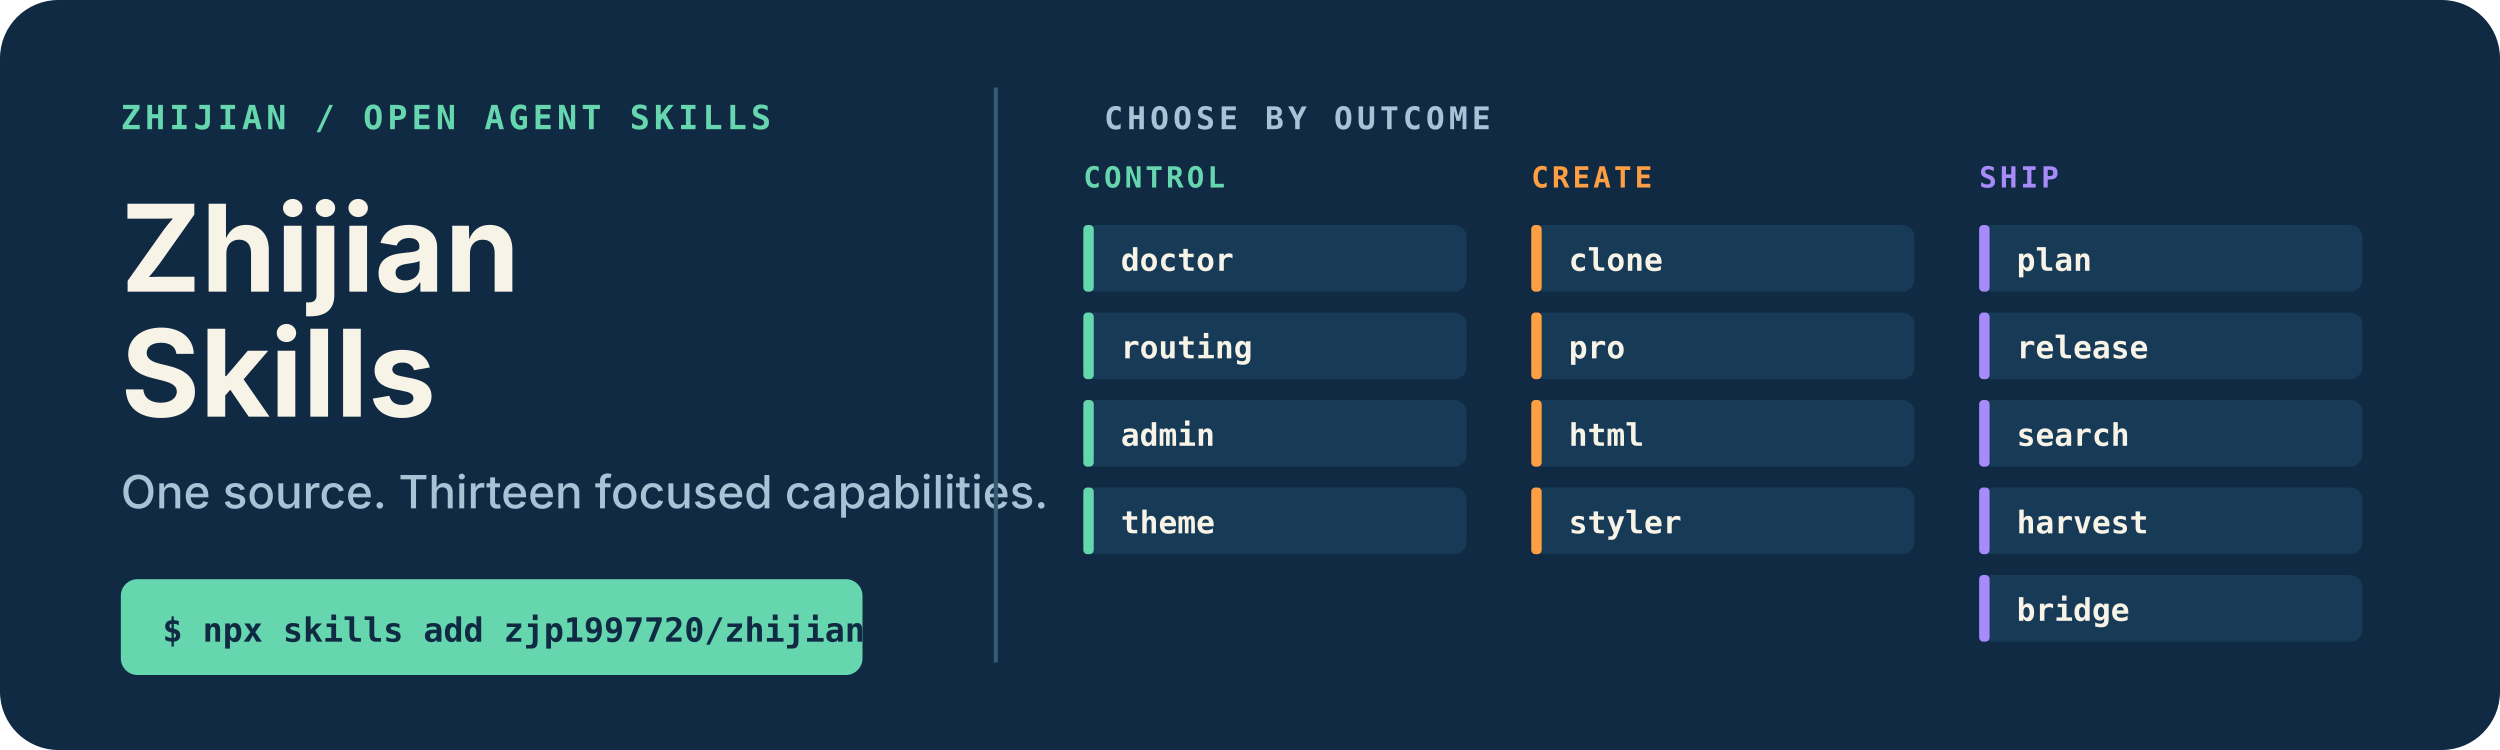
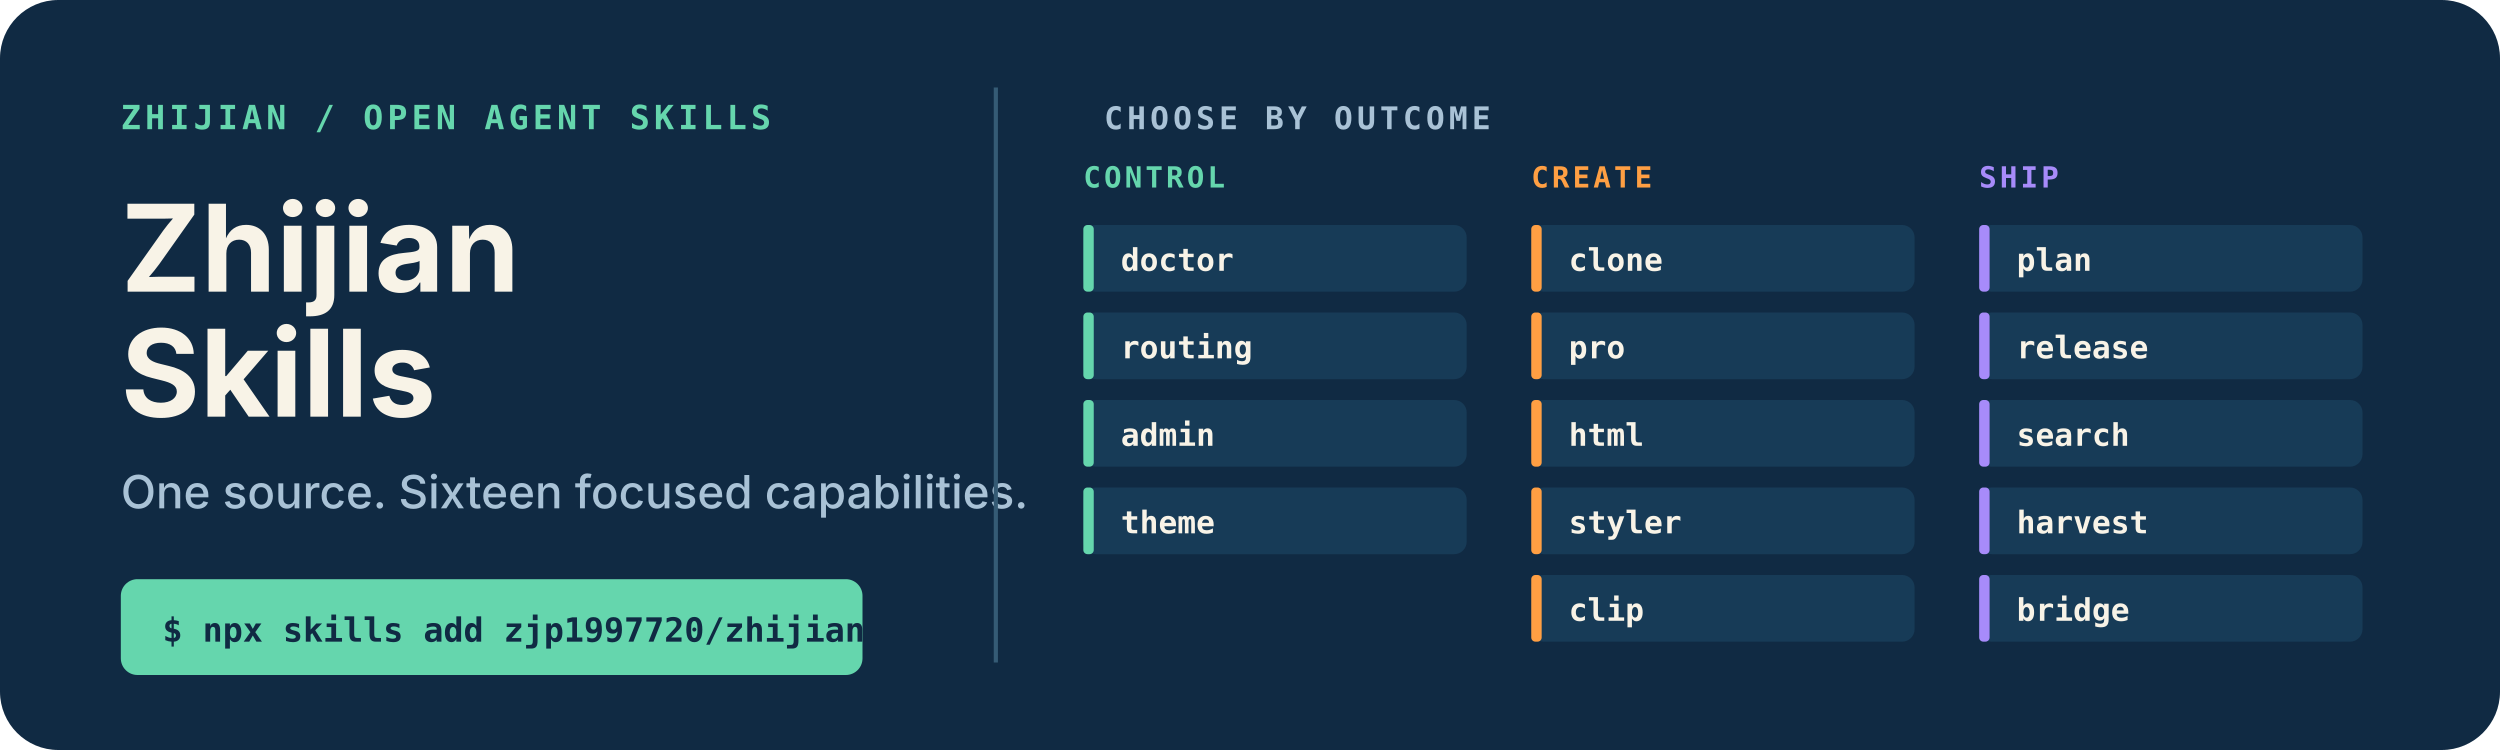
<svg xmlns="http://www.w3.org/2000/svg" viewBox="0 0 1200 360" role="img" aria-labelledby="title desc" data-composition="portfolio-outcome-map">
  <rect width="1200" height="360" rx="28" fill="#102A43" />
  <g data-composition="portfolio-outcome-map">
    <text x="58" y="62" fill="#65D6AD" font-family="ui-monospace,'SFMono-Regular',Menlo,monospace" font-size="16" font-weight="650" letter-spacing="2">ZHIJIAN / OPEN AGENT SKILLS</text>
    <text x="58" y="140" fill="#F8F3E7" font-family="-apple-system,BlinkMacSystemFont,'Segoe UI','PingFang SC',sans-serif" font-size="58" font-weight="700">Zhijian</text>
    <text x="58" y="200" fill="#F8F3E7" font-family="-apple-system,BlinkMacSystemFont,'Segoe UI','PingFang SC',sans-serif" font-size="58" font-weight="700">Skills</text>
-     <text x="58" y="244" fill="#A9C2D6" font-family="-apple-system,BlinkMacSystemFont,'Segoe UI','PingFang SC',sans-serif" font-size="22" font-weight="450">One source. Thirteen focused capabilities.</text>
+     <text x="58" y="244" fill="#A9C2D6" font-family="-apple-system,BlinkMacSystemFont,'Segoe UI','PingFang SC',sans-serif" font-size="22" font-weight="450">One source. Sixteen focused capabilities.</text>
    <rect x="58" y="278" width="356" height="46" rx="8" fill="#65D6AD" stroke="none" stroke-width="1" />
    <text x="78" y="308" fill="#102A43" font-family="ui-monospace,'SFMono-Regular',Menlo,monospace" font-size="16" font-weight="700">$ npx skills add zjp1997720/zhijian-skills</text>
    <line x1="478" y1="42" x2="478" y2="318" stroke="#355B75" stroke-width="2" />
    <text x="530" y="62" fill="#A9C2D6" font-family="ui-monospace,'SFMono-Regular',Menlo,monospace" font-size="15" font-weight="650" letter-spacing="2">CHOOSE BY OUTCOME</text>
    <text x="520" y="90" fill="#65D6AD" font-family="ui-monospace,'SFMono-Regular',Menlo,monospace" font-size="14" font-weight="700" letter-spacing="1.5">CONTROL</text>
    <rect x="520" y="108" width="184" height="32" rx="6" fill="#173B57" stroke="none" stroke-width="1" />
    <rect x="520" y="108" width="5" height="32" rx="2" fill="#65D6AD" stroke="none" stroke-width="1" />
    <text x="538" y="130" fill="#F8F3E7" font-family="ui-monospace,'SFMono-Regular',Menlo,monospace" font-size="15" font-weight="600">doctor</text>
    <rect x="520" y="150" width="184" height="32" rx="6" fill="#173B57" stroke="none" stroke-width="1" />
    <rect x="520" y="150" width="5" height="32" rx="2" fill="#65D6AD" stroke="none" stroke-width="1" />
    <text x="538" y="172" fill="#F8F3E7" font-family="ui-monospace,'SFMono-Regular',Menlo,monospace" font-size="15" font-weight="600">routing</text>
    <rect x="520" y="192" width="184" height="32" rx="6" fill="#173B57" stroke="none" stroke-width="1" />
    <rect x="520" y="192" width="5" height="32" rx="2" fill="#65D6AD" stroke="none" stroke-width="1" />
    <text x="538" y="214" fill="#F8F3E7" font-family="ui-monospace,'SFMono-Regular',Menlo,monospace" font-size="15" font-weight="600">admin</text>
    <rect x="520" y="234" width="184" height="32" rx="6" fill="#173B57" stroke="none" stroke-width="1" />
    <rect x="520" y="234" width="5" height="32" rx="2" fill="#65D6AD" stroke="none" stroke-width="1" />
    <text x="538" y="256" fill="#F8F3E7" font-family="ui-monospace,'SFMono-Regular',Menlo,monospace" font-size="15" font-weight="600">theme</text>
    <text x="735" y="90" fill="#FF9F43" font-family="ui-monospace,'SFMono-Regular',Menlo,monospace" font-size="14" font-weight="700" letter-spacing="1.5">CREATE</text>
    <rect x="735" y="108" width="184" height="32" rx="6" fill="#173B57" stroke="none" stroke-width="1" />
    <rect x="735" y="108" width="5" height="32" rx="2" fill="#FF9F43" stroke="none" stroke-width="1" />
    <text x="753" y="130" fill="#F8F3E7" font-family="ui-monospace,'SFMono-Regular',Menlo,monospace" font-size="15" font-weight="600">clone</text>
    <rect x="735" y="150" width="184" height="32" rx="6" fill="#173B57" stroke="none" stroke-width="1" />
    <rect x="735" y="150" width="5" height="32" rx="2" fill="#FF9F43" stroke="none" stroke-width="1" />
    <text x="753" y="172" fill="#F8F3E7" font-family="ui-monospace,'SFMono-Regular',Menlo,monospace" font-size="15" font-weight="600">pro</text>
    <rect x="735" y="192" width="184" height="32" rx="6" fill="#173B57" stroke="none" stroke-width="1" />
    <rect x="735" y="192" width="5" height="32" rx="2" fill="#FF9F43" stroke="none" stroke-width="1" />
    <text x="753" y="214" fill="#F8F3E7" font-family="ui-monospace,'SFMono-Regular',Menlo,monospace" font-size="15" font-weight="600">html</text>
    <rect x="735" y="234" width="184" height="32" rx="6" fill="#173B57" stroke="none" stroke-width="1" />
    <rect x="735" y="234" width="5" height="32" rx="2" fill="#FF9F43" stroke="none" stroke-width="1" />
    <text x="753" y="256" fill="#F8F3E7" font-family="ui-monospace,'SFMono-Regular',Menlo,monospace" font-size="15" font-weight="600">styler</text>
+     <rect x="735" y="276" width="184" height="32" rx="6" fill="#173B57" stroke="none" stroke-width="1" />
+     <rect x="735" y="276" width="5" height="32" rx="2" fill="#FF9F43" stroke="none" stroke-width="1" />
+     <text x="753" y="298" fill="#F8F3E7" font-family="ui-monospace,'SFMono-Regular',Menlo,monospace" font-size="15" font-weight="600">clip</text>
    <text x="950" y="90" fill="#A78BFA" font-family="ui-monospace,'SFMono-Regular',Menlo,monospace" font-size="14" font-weight="700" letter-spacing="1.5">SHIP</text>
    <rect x="950" y="108" width="184" height="32" rx="6" fill="#173B57" stroke="none" stroke-width="1" />
    <rect x="950" y="108" width="5" height="32" rx="2" fill="#A78BFA" stroke="none" stroke-width="1" />
    <text x="968" y="130" fill="#F8F3E7" font-family="ui-monospace,'SFMono-Regular',Menlo,monospace" font-size="15" font-weight="600">plan</text>
    <rect x="950" y="150" width="184" height="32" rx="6" fill="#173B57" stroke="none" stroke-width="1" />
    <rect x="950" y="150" width="5" height="32" rx="2" fill="#A78BFA" stroke="none" stroke-width="1" />
    <text x="968" y="172" fill="#F8F3E7" font-family="ui-monospace,'SFMono-Regular',Menlo,monospace" font-size="15" font-weight="600">release</text>
    <rect x="950" y="192" width="184" height="32" rx="6" fill="#173B57" stroke="none" stroke-width="1" />
    <rect x="950" y="192" width="5" height="32" rx="2" fill="#A78BFA" stroke="none" stroke-width="1" />
    <text x="968" y="214" fill="#F8F3E7" font-family="ui-monospace,'SFMono-Regular',Menlo,monospace" font-size="15" font-weight="600">search</text>
    <rect x="950" y="234" width="184" height="32" rx="6" fill="#173B57" stroke="none" stroke-width="1" />
    <rect x="950" y="234" width="5" height="32" rx="2" fill="#A78BFA" stroke="none" stroke-width="1" />
    <text x="968" y="256" fill="#F8F3E7" font-family="ui-monospace,'SFMono-Regular',Menlo,monospace" font-size="15" font-weight="600">harvest</text>
    <rect x="950" y="276" width="184" height="32" rx="6" fill="#173B57" stroke="none" stroke-width="1" />
    <rect x="950" y="276" width="5" height="32" rx="2" fill="#A78BFA" stroke="none" stroke-width="1" />
    <text x="968" y="298" fill="#F8F3E7" font-family="ui-monospace,'SFMono-Regular',Menlo,monospace" font-size="15" font-weight="600">bridge</text>
  </g>
</svg>
